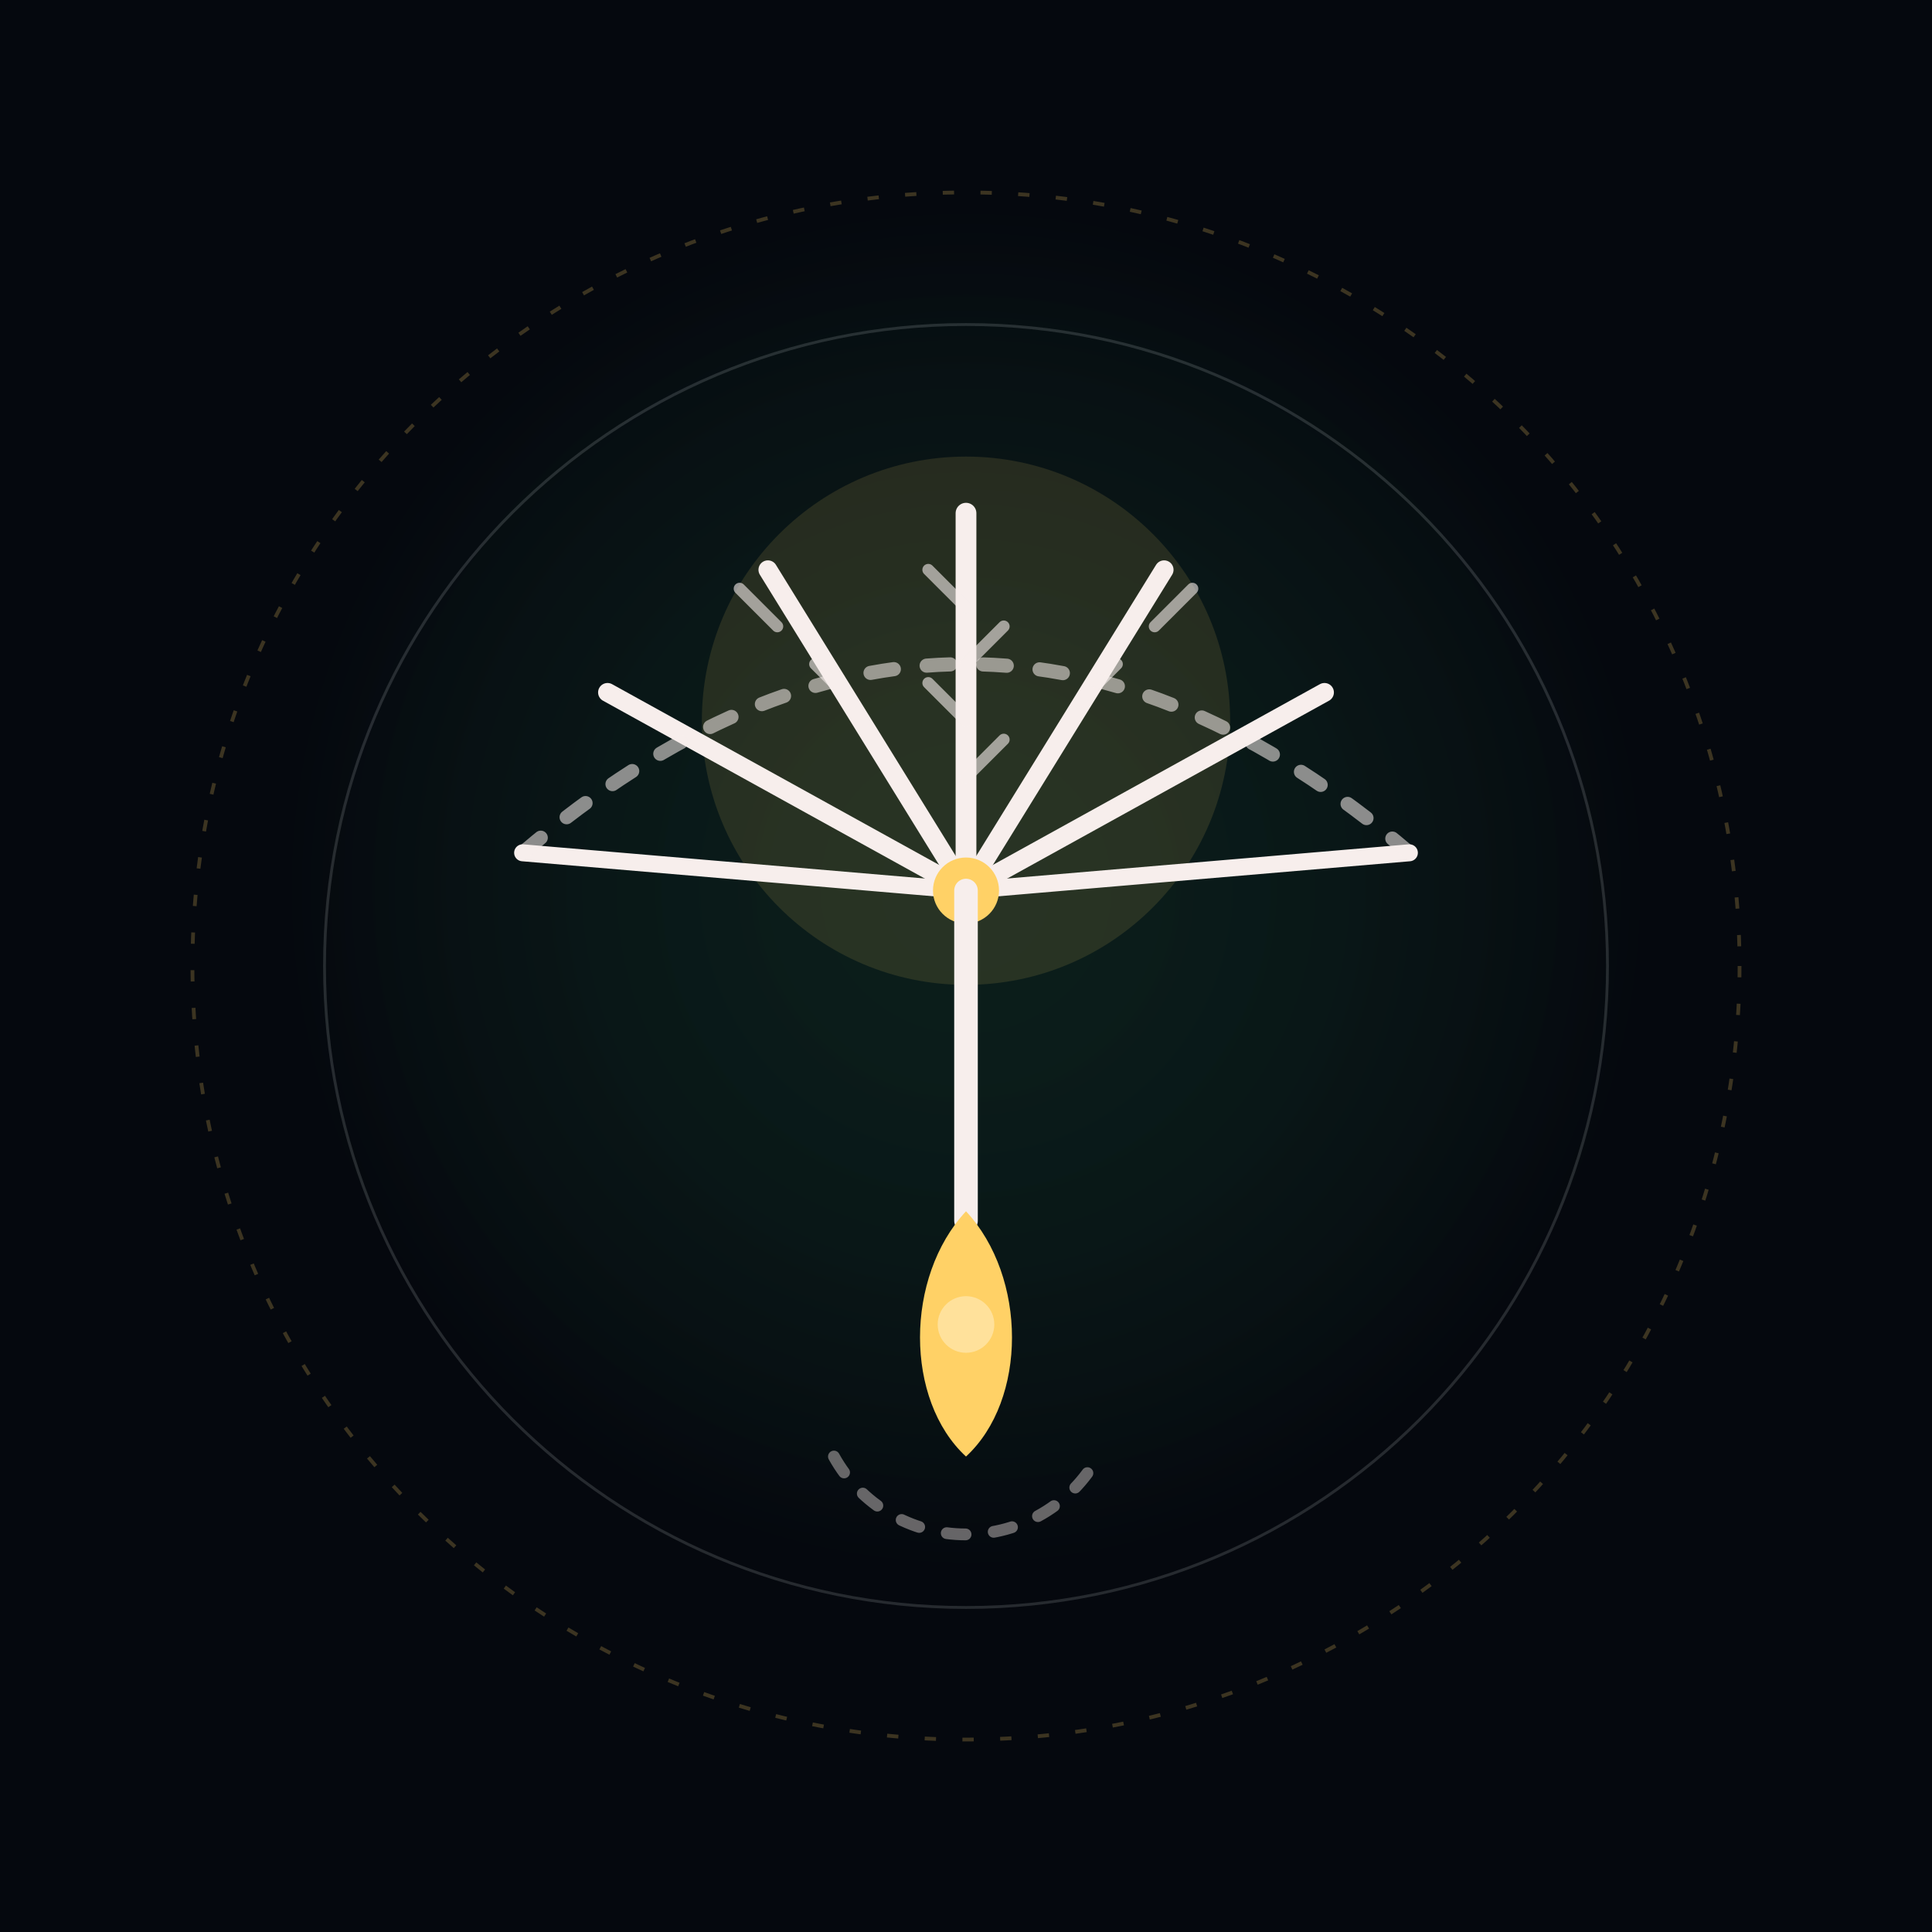
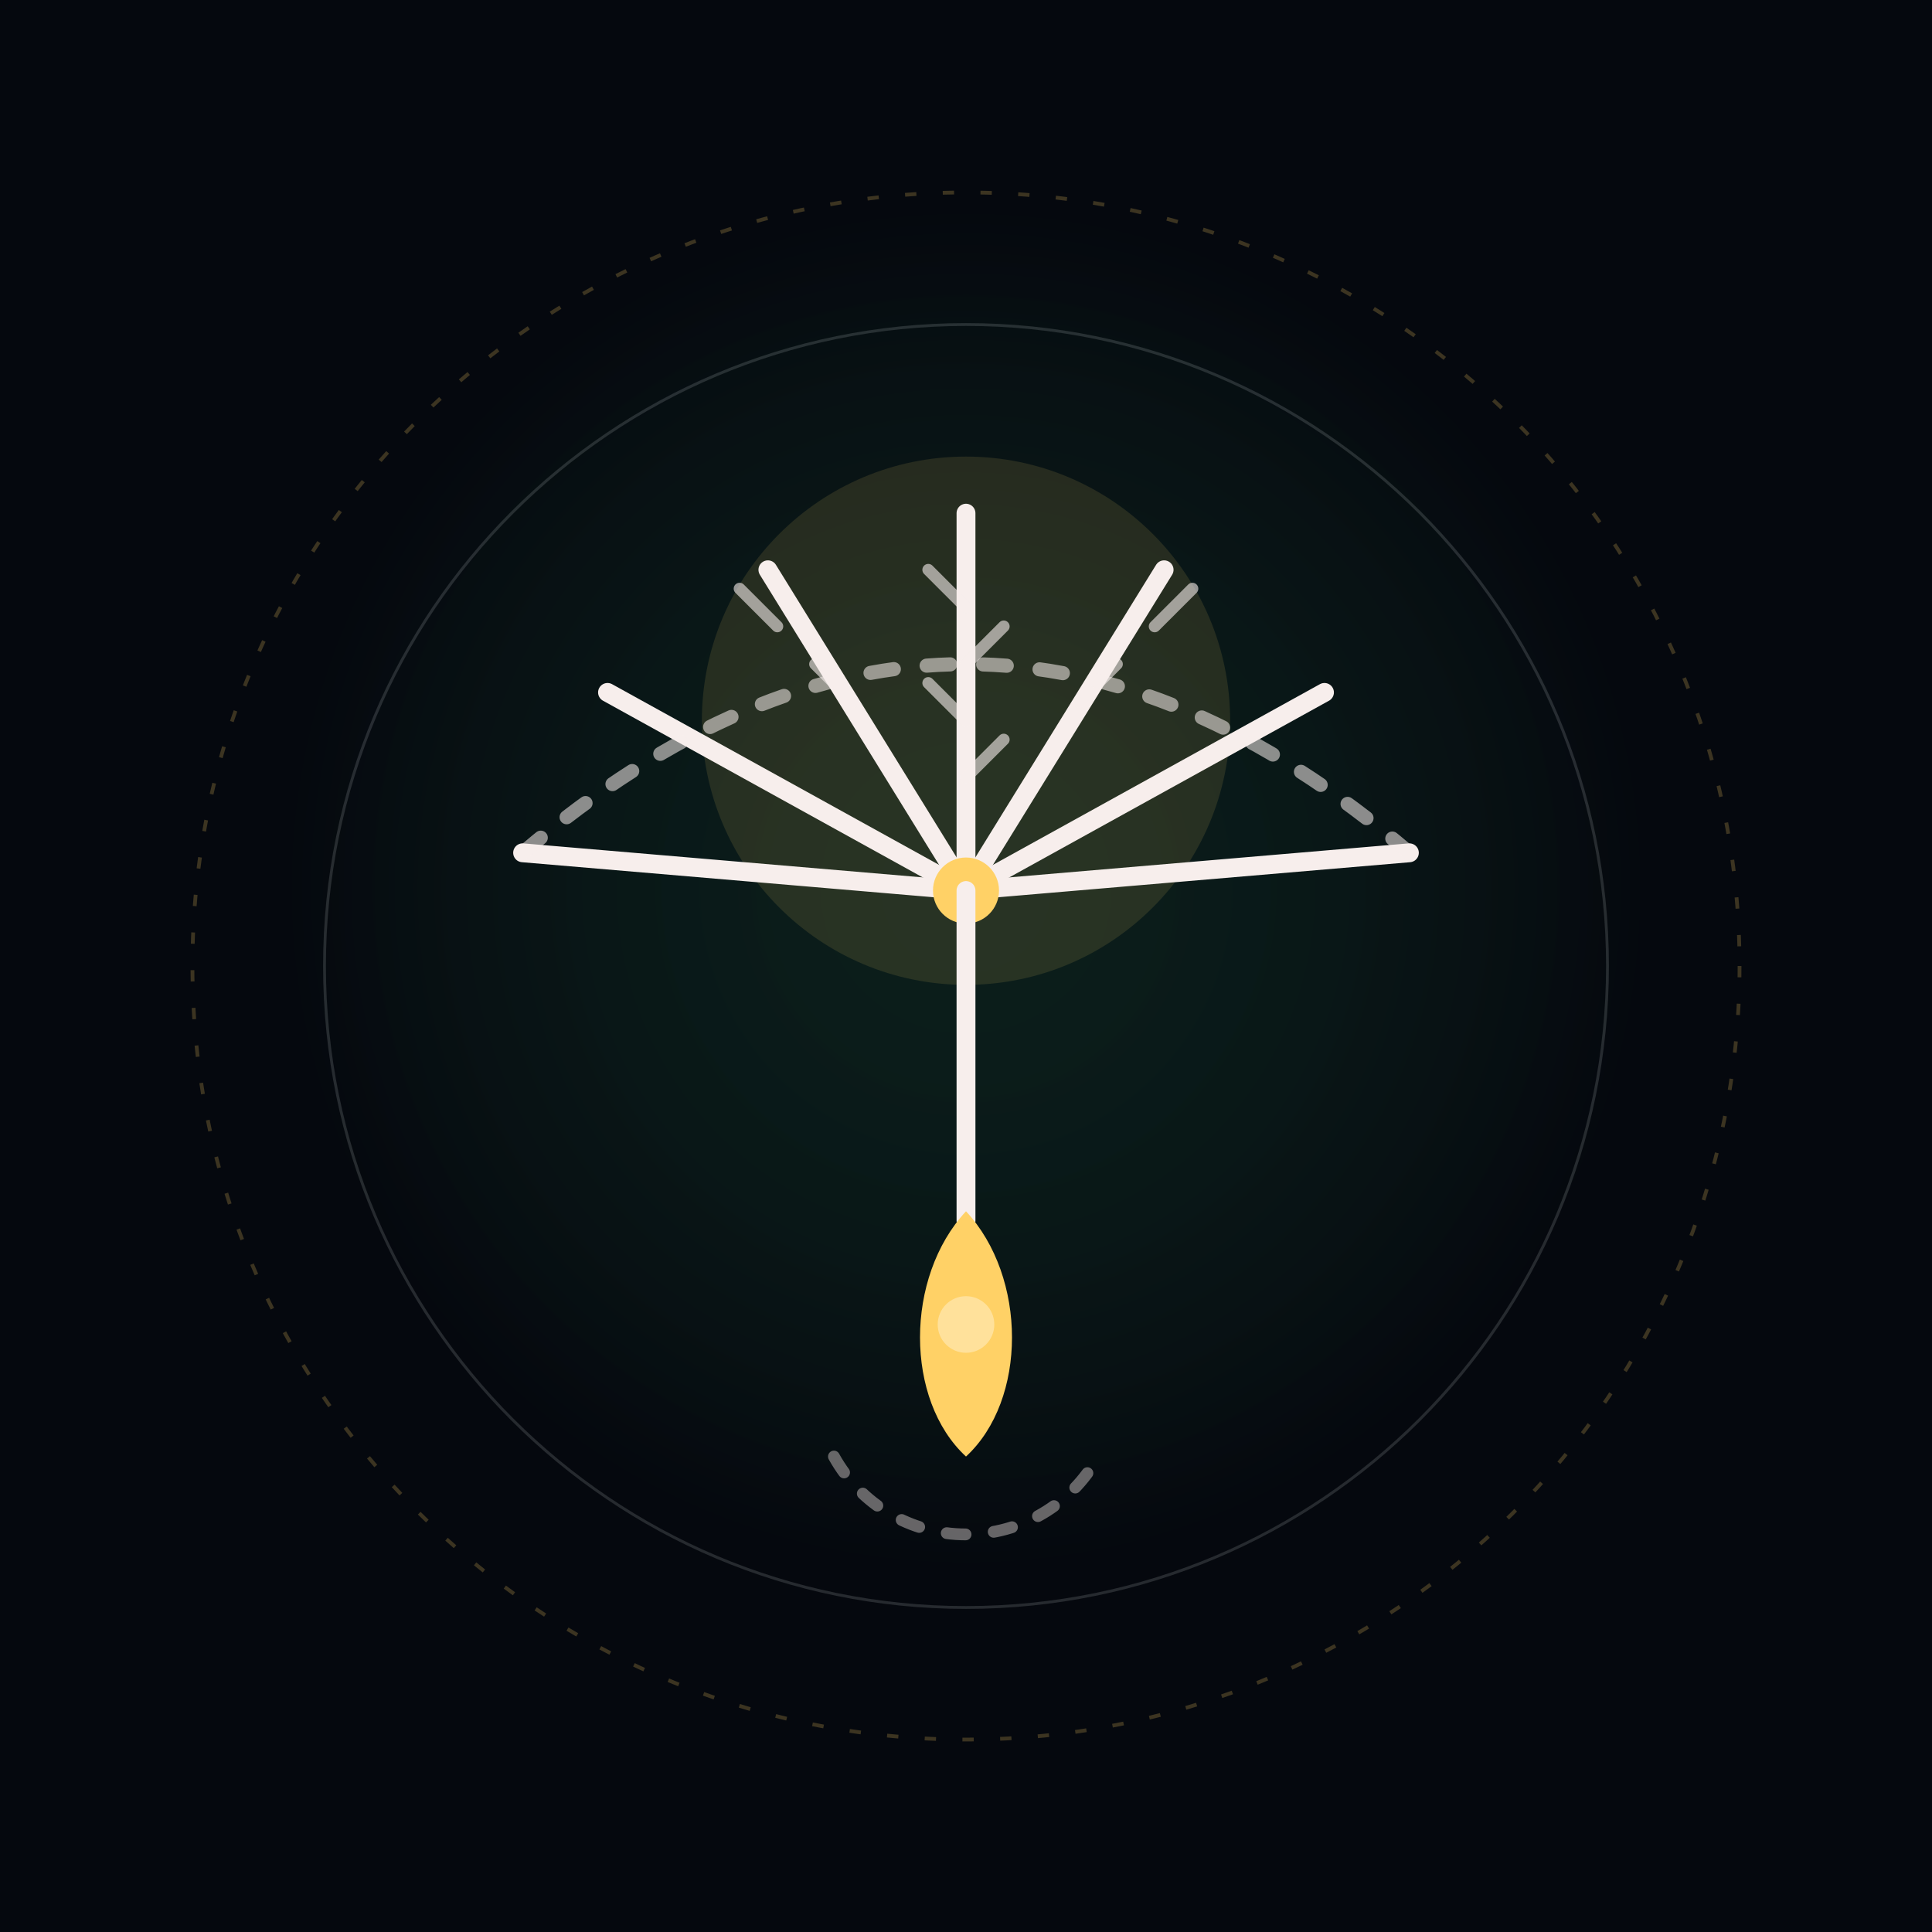
<svg xmlns="http://www.w3.org/2000/svg" viewBox="0 0 1024 1024" width="1024" height="1024" fill="none">
  <defs>
    <radialGradient id="bgGlow" cx="50%" cy="46%" r="54%">
      <stop offset="0%" stop-color="#103026" stop-opacity="0.55" />
      <stop offset="65%" stop-color="#05080E" stop-opacity="1" />
    </radialGradient>
  </defs>
  <rect width="1024" height="1024" fill="#05080E" />
  <rect width="1024" height="1024" fill="url(#bgGlow)" />
  <circle cx="512" cy="512" r="410" stroke="rgba(255,209,102,0.22)" stroke-width="2" stroke-dasharray="6 14" />
  <circle cx="512" cy="512" r="340" stroke="rgba(248,250,252,0.14)" stroke-width="1.5" />
  <g transform="translate(212, 212) scale(5)">
    <circle cx="60" cy="34" r="28" fill="rgba(255,209,102,0.12)" />
-     <line x1="60" y1="52" x2="60" y2="12" stroke="#F7EEEC" stroke-width="2.2" stroke-linecap="round" />
+     <line x1="60" y1="52" x2="60" y2="12" stroke="#F7EEEC" stroke-width="2" stroke-linecap="round" />
    <line x1="60" y1="52" x2="39" y2="18" stroke="#F7EEEC" stroke-width="2" stroke-linecap="round" />
    <line x1="60" y1="52" x2="81" y2="18" stroke="#F7EEEC" stroke-width="2" stroke-linecap="round" />
    <line x1="60" y1="52" x2="22" y2="31" stroke="#F7EEEC" stroke-width="2" stroke-linecap="round" />
    <line x1="60" y1="52" x2="98" y2="31" stroke="#F7EEEC" stroke-width="2" stroke-linecap="round" />
-     <line x1="60" y1="52" x2="13" y2="48" stroke="#F7EEEC" stroke-width="1.8" stroke-linecap="round" />
-     <line x1="60" y1="52" x2="107" y2="48" stroke="#F7EEEC" stroke-width="1.8" stroke-linecap="round" />
+     <line x1="60" y1="52" x2="13" y2="48" stroke="#F7EEEC" stroke-width="2" stroke-linecap="round" />
+     <line x1="60" y1="52" x2="107" y2="48" stroke="#F7EEEC" stroke-width="2" stroke-linecap="round" />
    <path d="M 60 22 L 56 18 M 60 28 L 64 24 M 60 34 L 56 30 M 60 40 L 64 36 M 48 32 L 44 28 M 40 24 L 36 20 M 72 32 L 76 28 M 80 24 L 84 20" stroke="#F7EEEC" stroke-width="1.25" stroke-linecap="round" opacity="0.6" />
    <path d="M 13 48 Q 60 8 107 48" stroke="#F7EEEC" stroke-width="1.5" stroke-linecap="round" stroke-dasharray="2.5 3.5" opacity="0.55" />
    <circle cx="60" cy="52" r="3.5" fill="#FFD166" />
-     <line x1="60" y1="52" x2="60" y2="87" stroke="#F7EEEC" stroke-width="2.5" stroke-linecap="round" />
+     <line x1="60" y1="52" x2="60" y2="87" stroke="#F7EEEC" stroke-width="2" stroke-linecap="round" />
    <path d="M 60 86 C 53.5 93, 53.5 106, 60 112 C 66.5 106, 66.5 93, 60 86 Z" fill="#FFD166" />
    <circle cx="60" cy="98" r="3" fill="#FFFFFF" opacity="0.35" />
    <path d="M 46 112 A 16 16 0 0 0 74 112" stroke="#F7EEEC" stroke-width="1.25" stroke-linecap="round" stroke-dasharray="2 3" opacity="0.4" />
  </g>
</svg>
